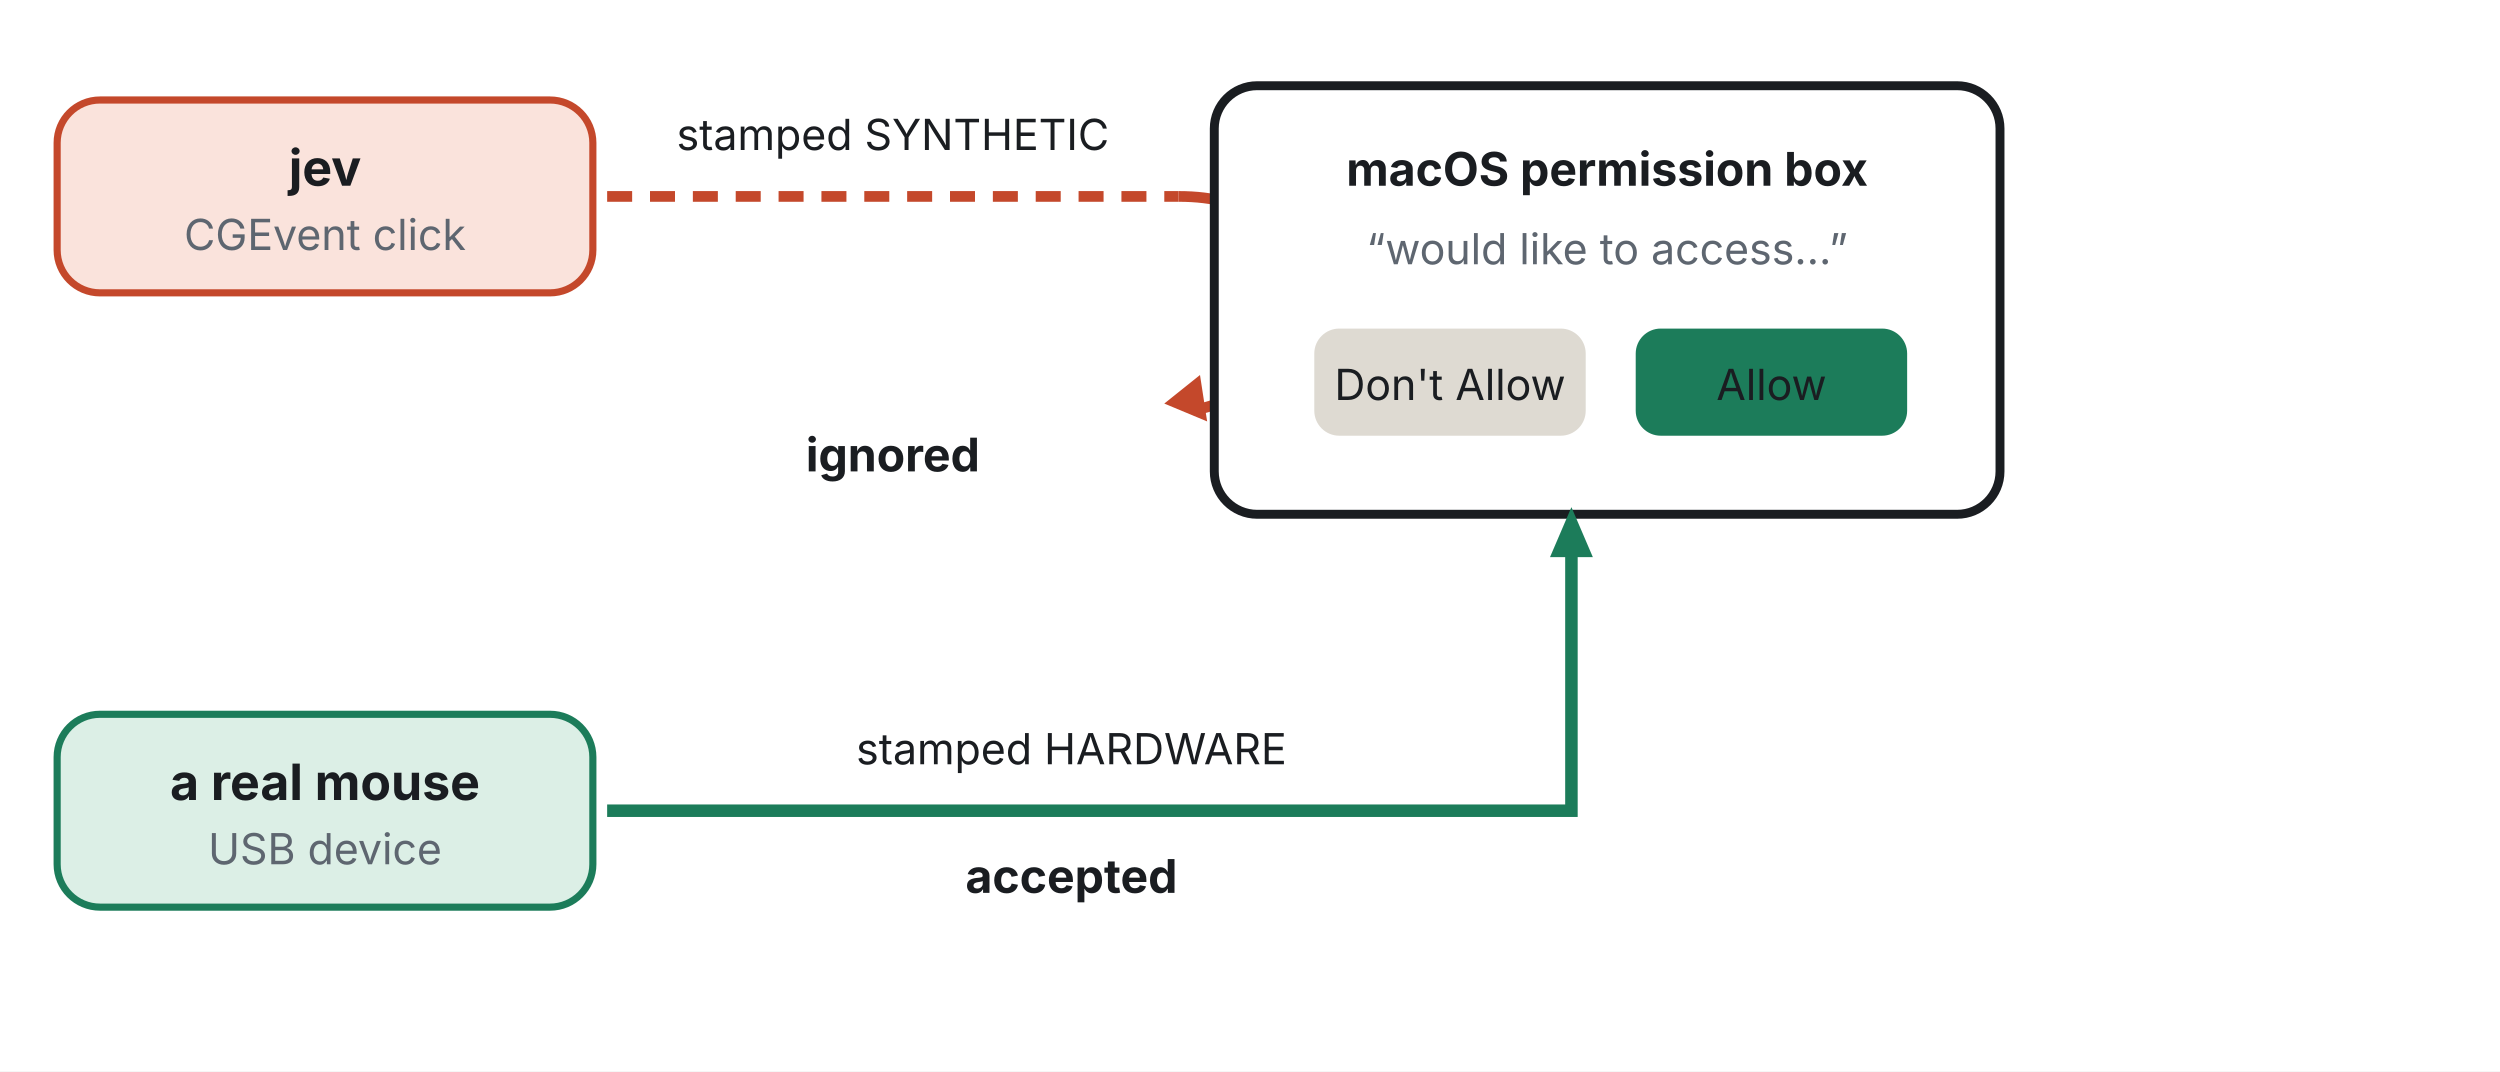
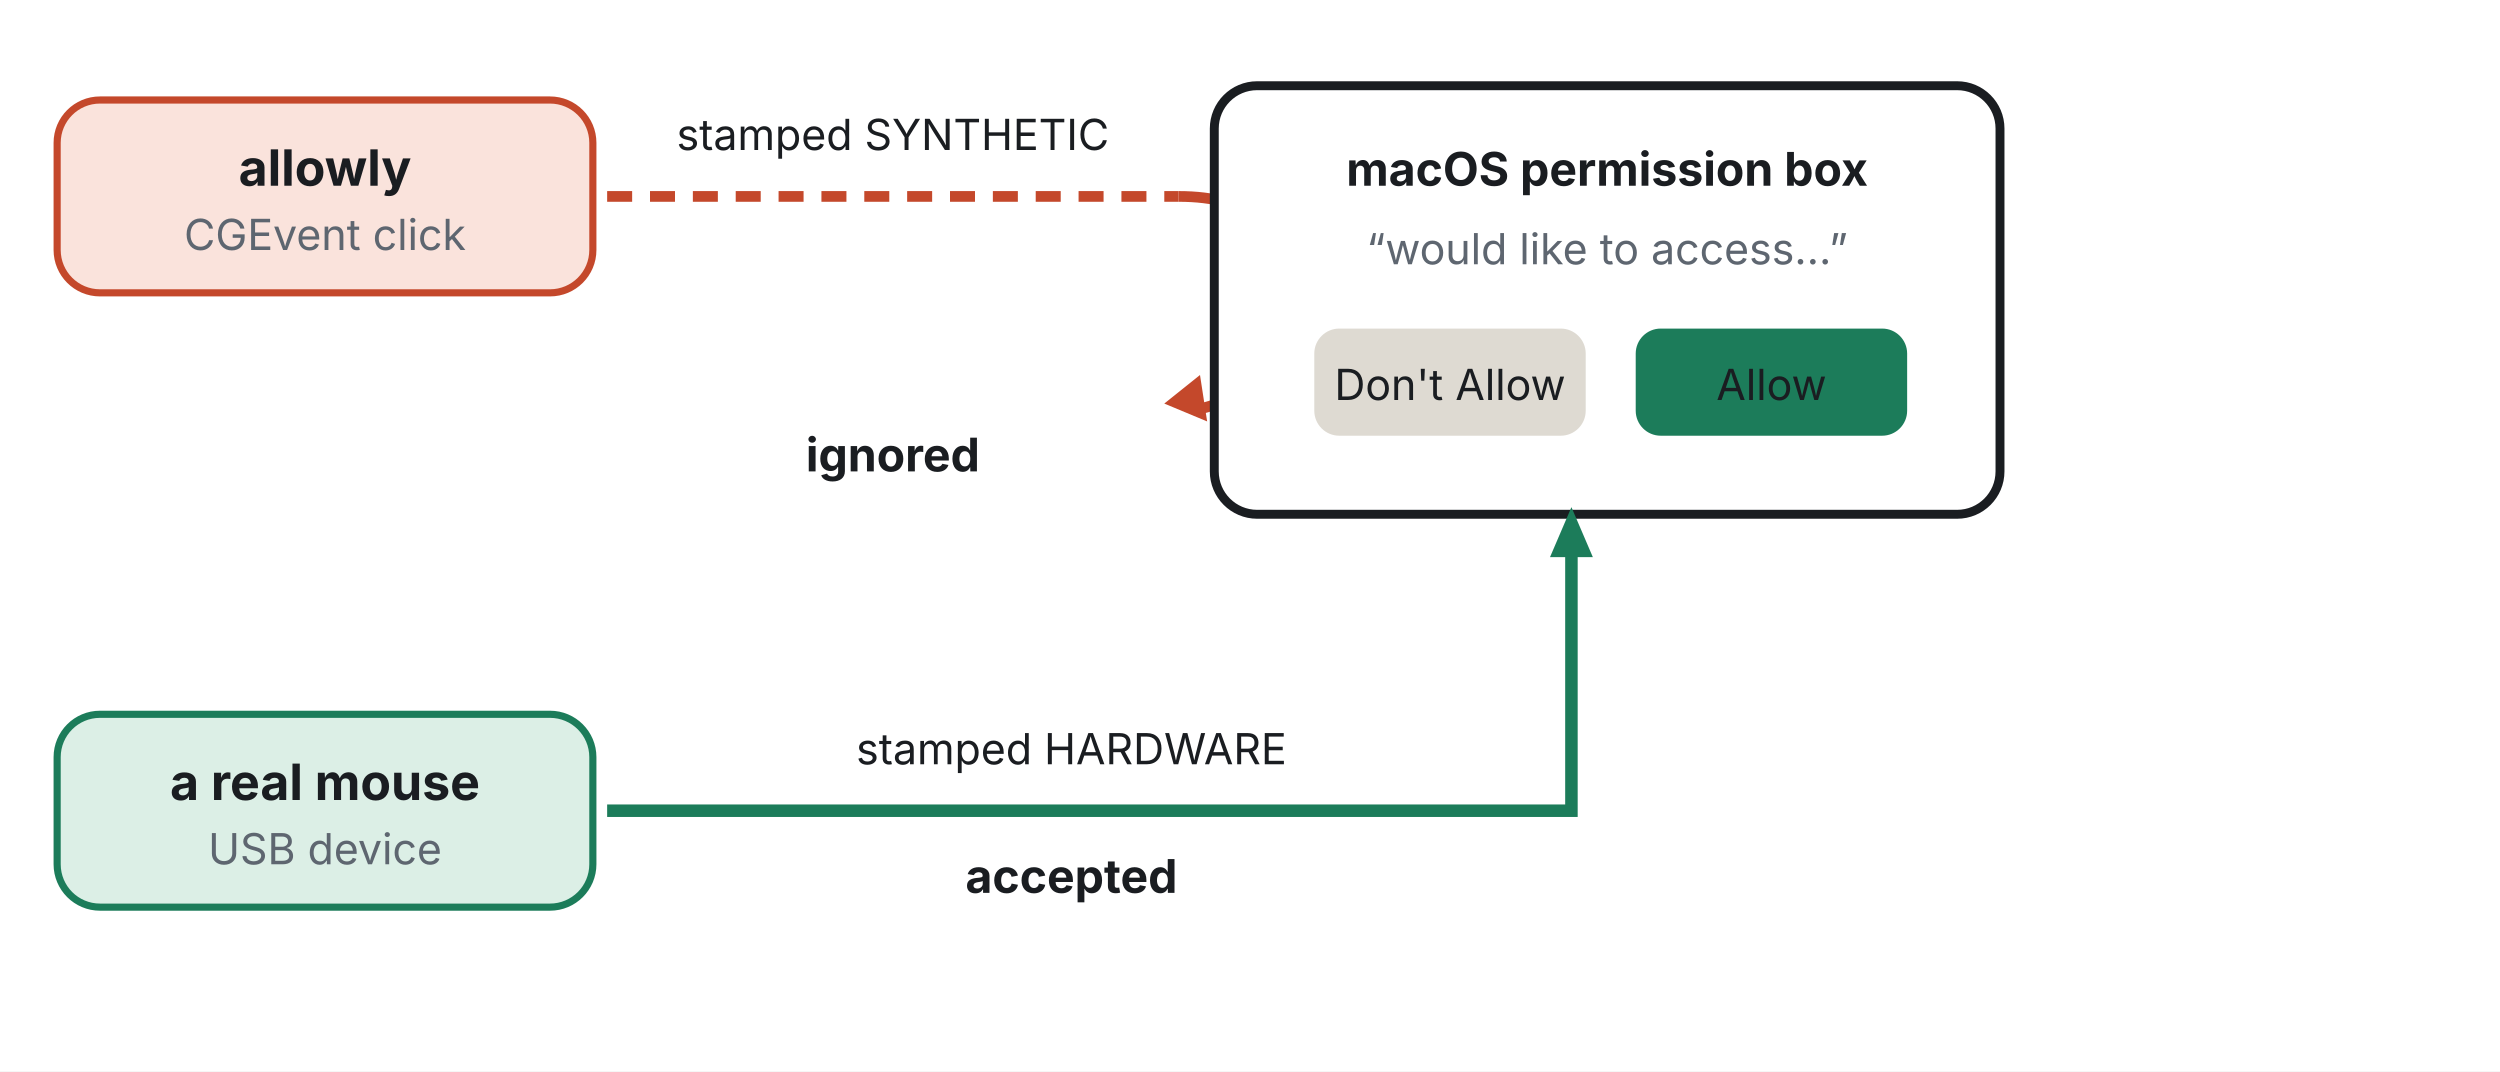
<svg xmlns="http://www.w3.org/2000/svg" viewBox="0 0 700 300" role="img" aria-label="A software click bounces off the permission box; a hardware click passes through">
  <style>
    text { font-family: ui-sans-serif, system-ui, -apple-system, "Segoe UI", sans-serif; fill: #1A1D21; }
    .lab { font-weight: 700; }
    .m { fill: #5E6670; }
  </style>
  <rect width="700" height="300" fill="#FFFFFF" />
  <rect x="16" y="28" width="150" height="54" rx="12" fill="#FAE3DC" stroke="#C4482B" stroke-width="2" />
-   <text x="91" y="52" text-anchor="middle" class="lab" font-size="14">jev</text>
+   <text x="91" y="52" text-anchor="middle" class="lab" font-size="14">allowly</text>
  <text x="91" y="70" text-anchor="middle" class="m" font-size="12">CGEvent click</text>
  <path d="M170 55 L 330 55" stroke="#C4482B" stroke-width="3" stroke-dasharray="7 5" fill="none" />
  <text x="250" y="42" text-anchor="middle" font-size="12" fill="#C4482B">stamped SYNTHETIC</text>
  <path d="M330 55 q 30 0 34 26 q 4 26 -30 34" fill="none" stroke="#C4482B" stroke-width="3" />
  <polygon points="338,118 326,113 336,105" fill="#C4482B" />
  <text x="250" y="132" text-anchor="middle" font-size="13" fill="#C4482B" class="lab">ignored</text>
  <rect x="340" y="24" width="220" height="120" rx="12" fill="#FFFFFF" stroke="#1A1D21" stroke-width="2.5" />
  <text x="450" y="52" text-anchor="middle" font-size="13" class="lab">macOS permission box</text>
  <text x="450" y="74" text-anchor="middle" font-size="12" class="m">“would like to access…”</text>
  <rect x="368" y="92" width="76" height="30" rx="7" fill="#DEDAD2" />
  <text x="406" y="112" text-anchor="middle" font-size="12">Don't Allow</text>
  <rect x="458" y="92" width="76" height="30" rx="7" fill="#1C7C5A" />
  <text x="496" y="112" text-anchor="middle" font-size="12" fill="#FFFFFF">Allow</text>
  <rect x="16" y="200" width="150" height="54" rx="12" fill="#DCEFE6" stroke="#1C7C5A" stroke-width="2" />
  <text x="91" y="224" text-anchor="middle" class="lab" font-size="14">a real mouse</text>
  <text x="91" y="242" text-anchor="middle" class="m" font-size="12">USB device</text>
  <path d="M170 227 L 440 227 L 440 150" fill="none" stroke="#1C7C5A" stroke-width="3.5" />
  <polygon points="440,142 434,156 446,156" fill="#1C7C5A" />
  <text x="300" y="214" text-anchor="middle" font-size="12" fill="#1C7C5A">stamped HARDWARE</text>
  <text x="300" y="250" text-anchor="middle" font-size="13" fill="#1C7C5A" class="lab">accepted</text>
</svg>
